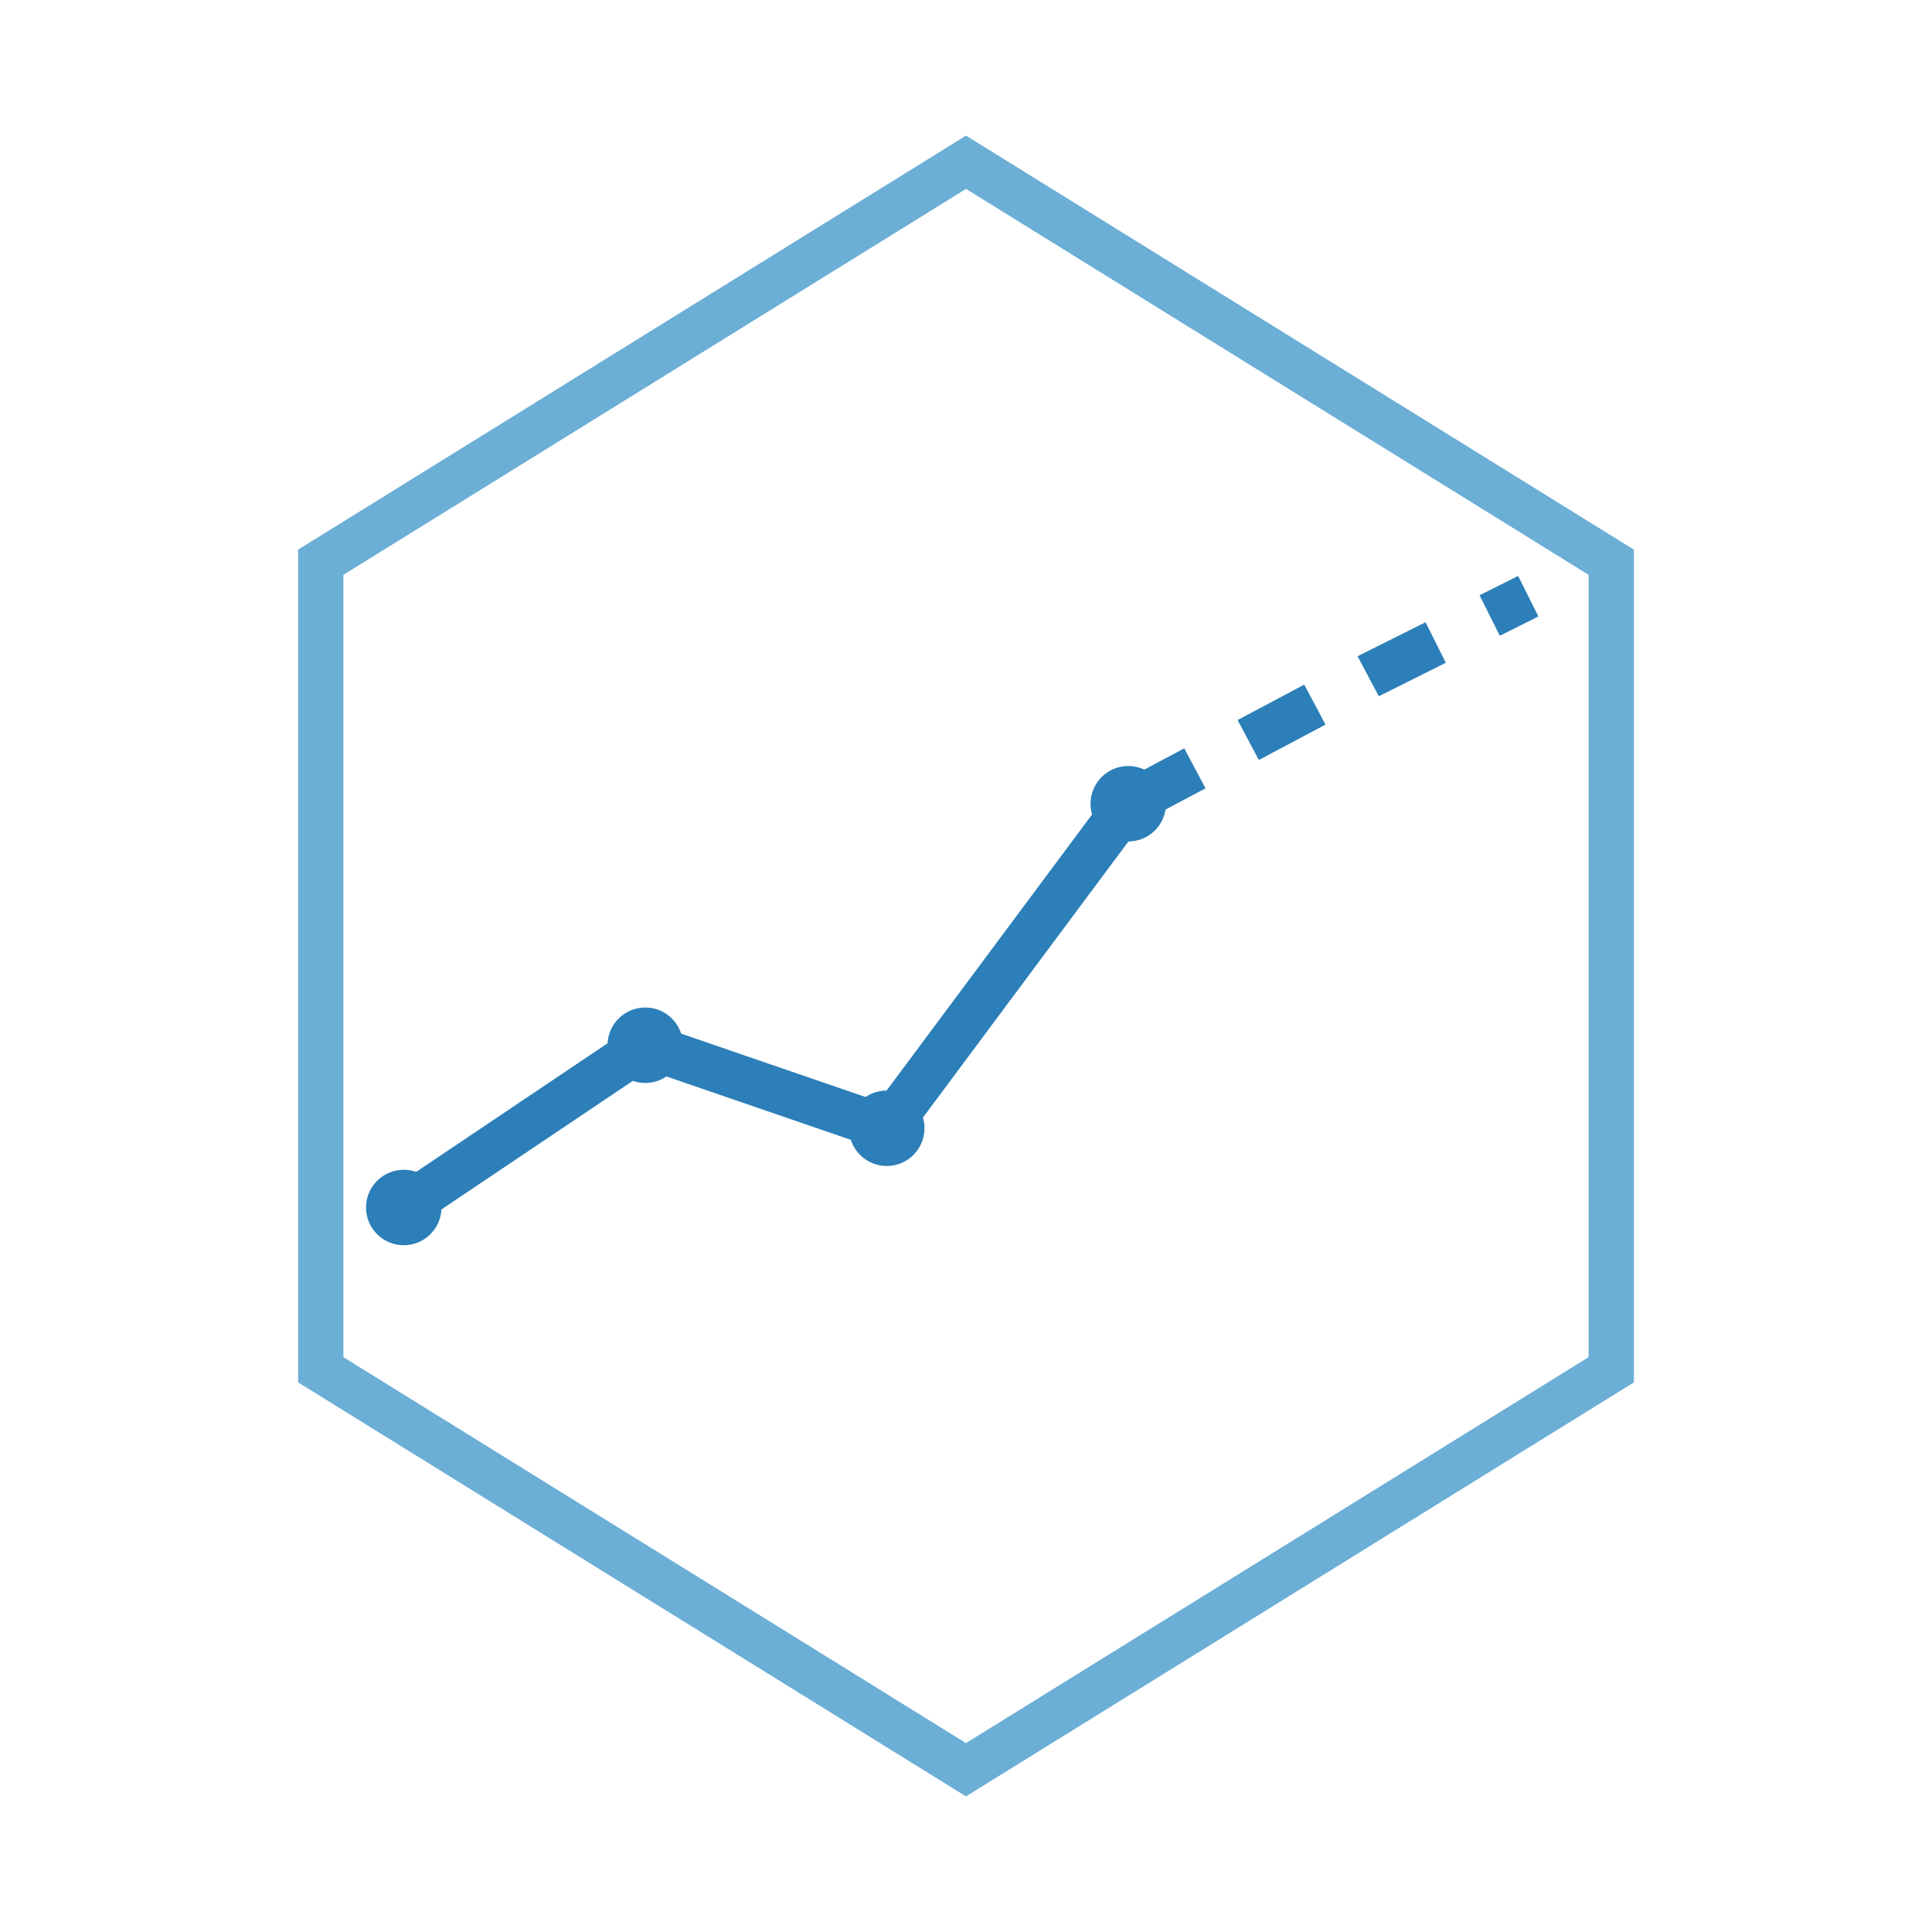
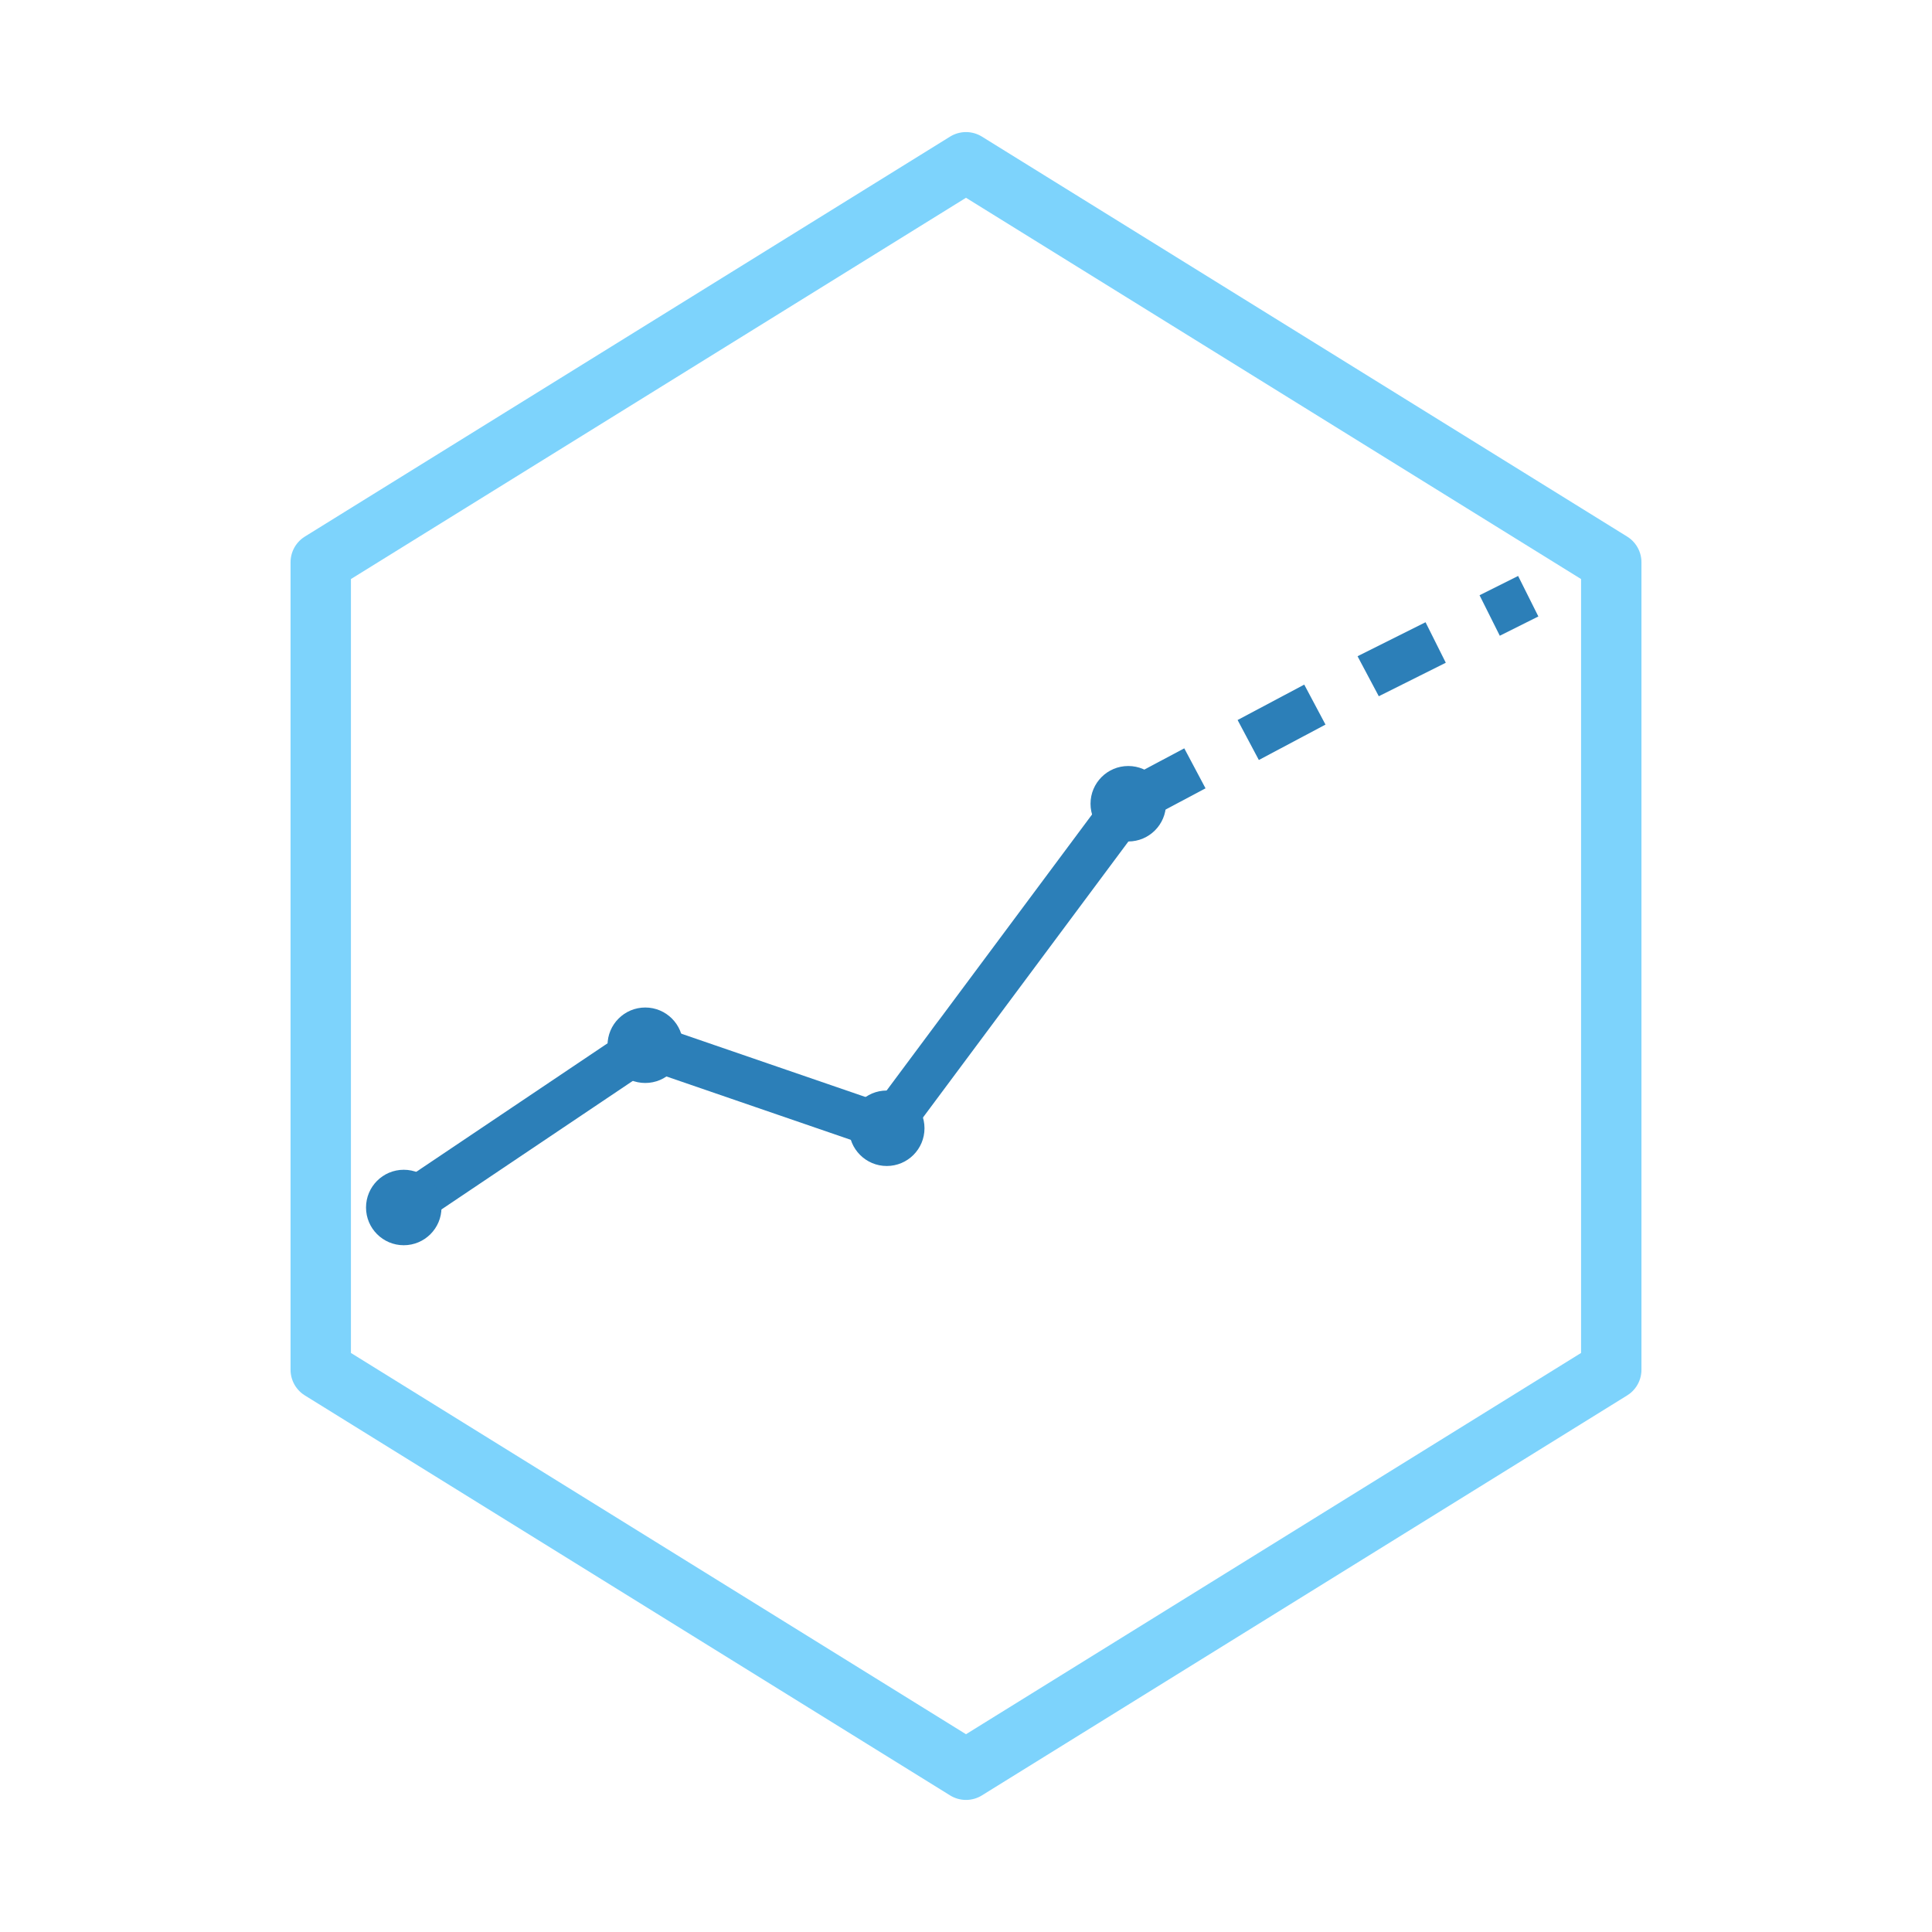
<svg xmlns="http://www.w3.org/2000/svg" width="256" height="256" viewBox="0 0 512 512" fill="none">
-   <polygon points="256,43 427,149 427,363 256,469 85,363 85,149" fill="none" stroke="#6BAED6" stroke-width="12" />
+   <polygon points="256,43 427,149 427,363 256,469 85,363 85,149" fill="none" stroke="#7DD3FC" stroke-width="16" stroke-linecap="round" stroke-linejoin="round" />
  <polyline points="107,320 171,277 235,299 299,213" fill="none" stroke="#2C7FB8" stroke-width="12" />
  <polyline points="299,213 363,179 405,158" fill="none" stroke="#2C7FB8" stroke-width="12" stroke-dasharray="20,16" />
  <circle cx="107" cy="320" r="10" fill="#2C7FB8" />
  <circle cx="171" cy="277" r="10" fill="#2C7FB8" />
  <circle cx="235" cy="299" r="10" fill="#2C7FB8" />
  <circle cx="299" cy="213" r="10" fill="#2C7FB8" />
</svg>
